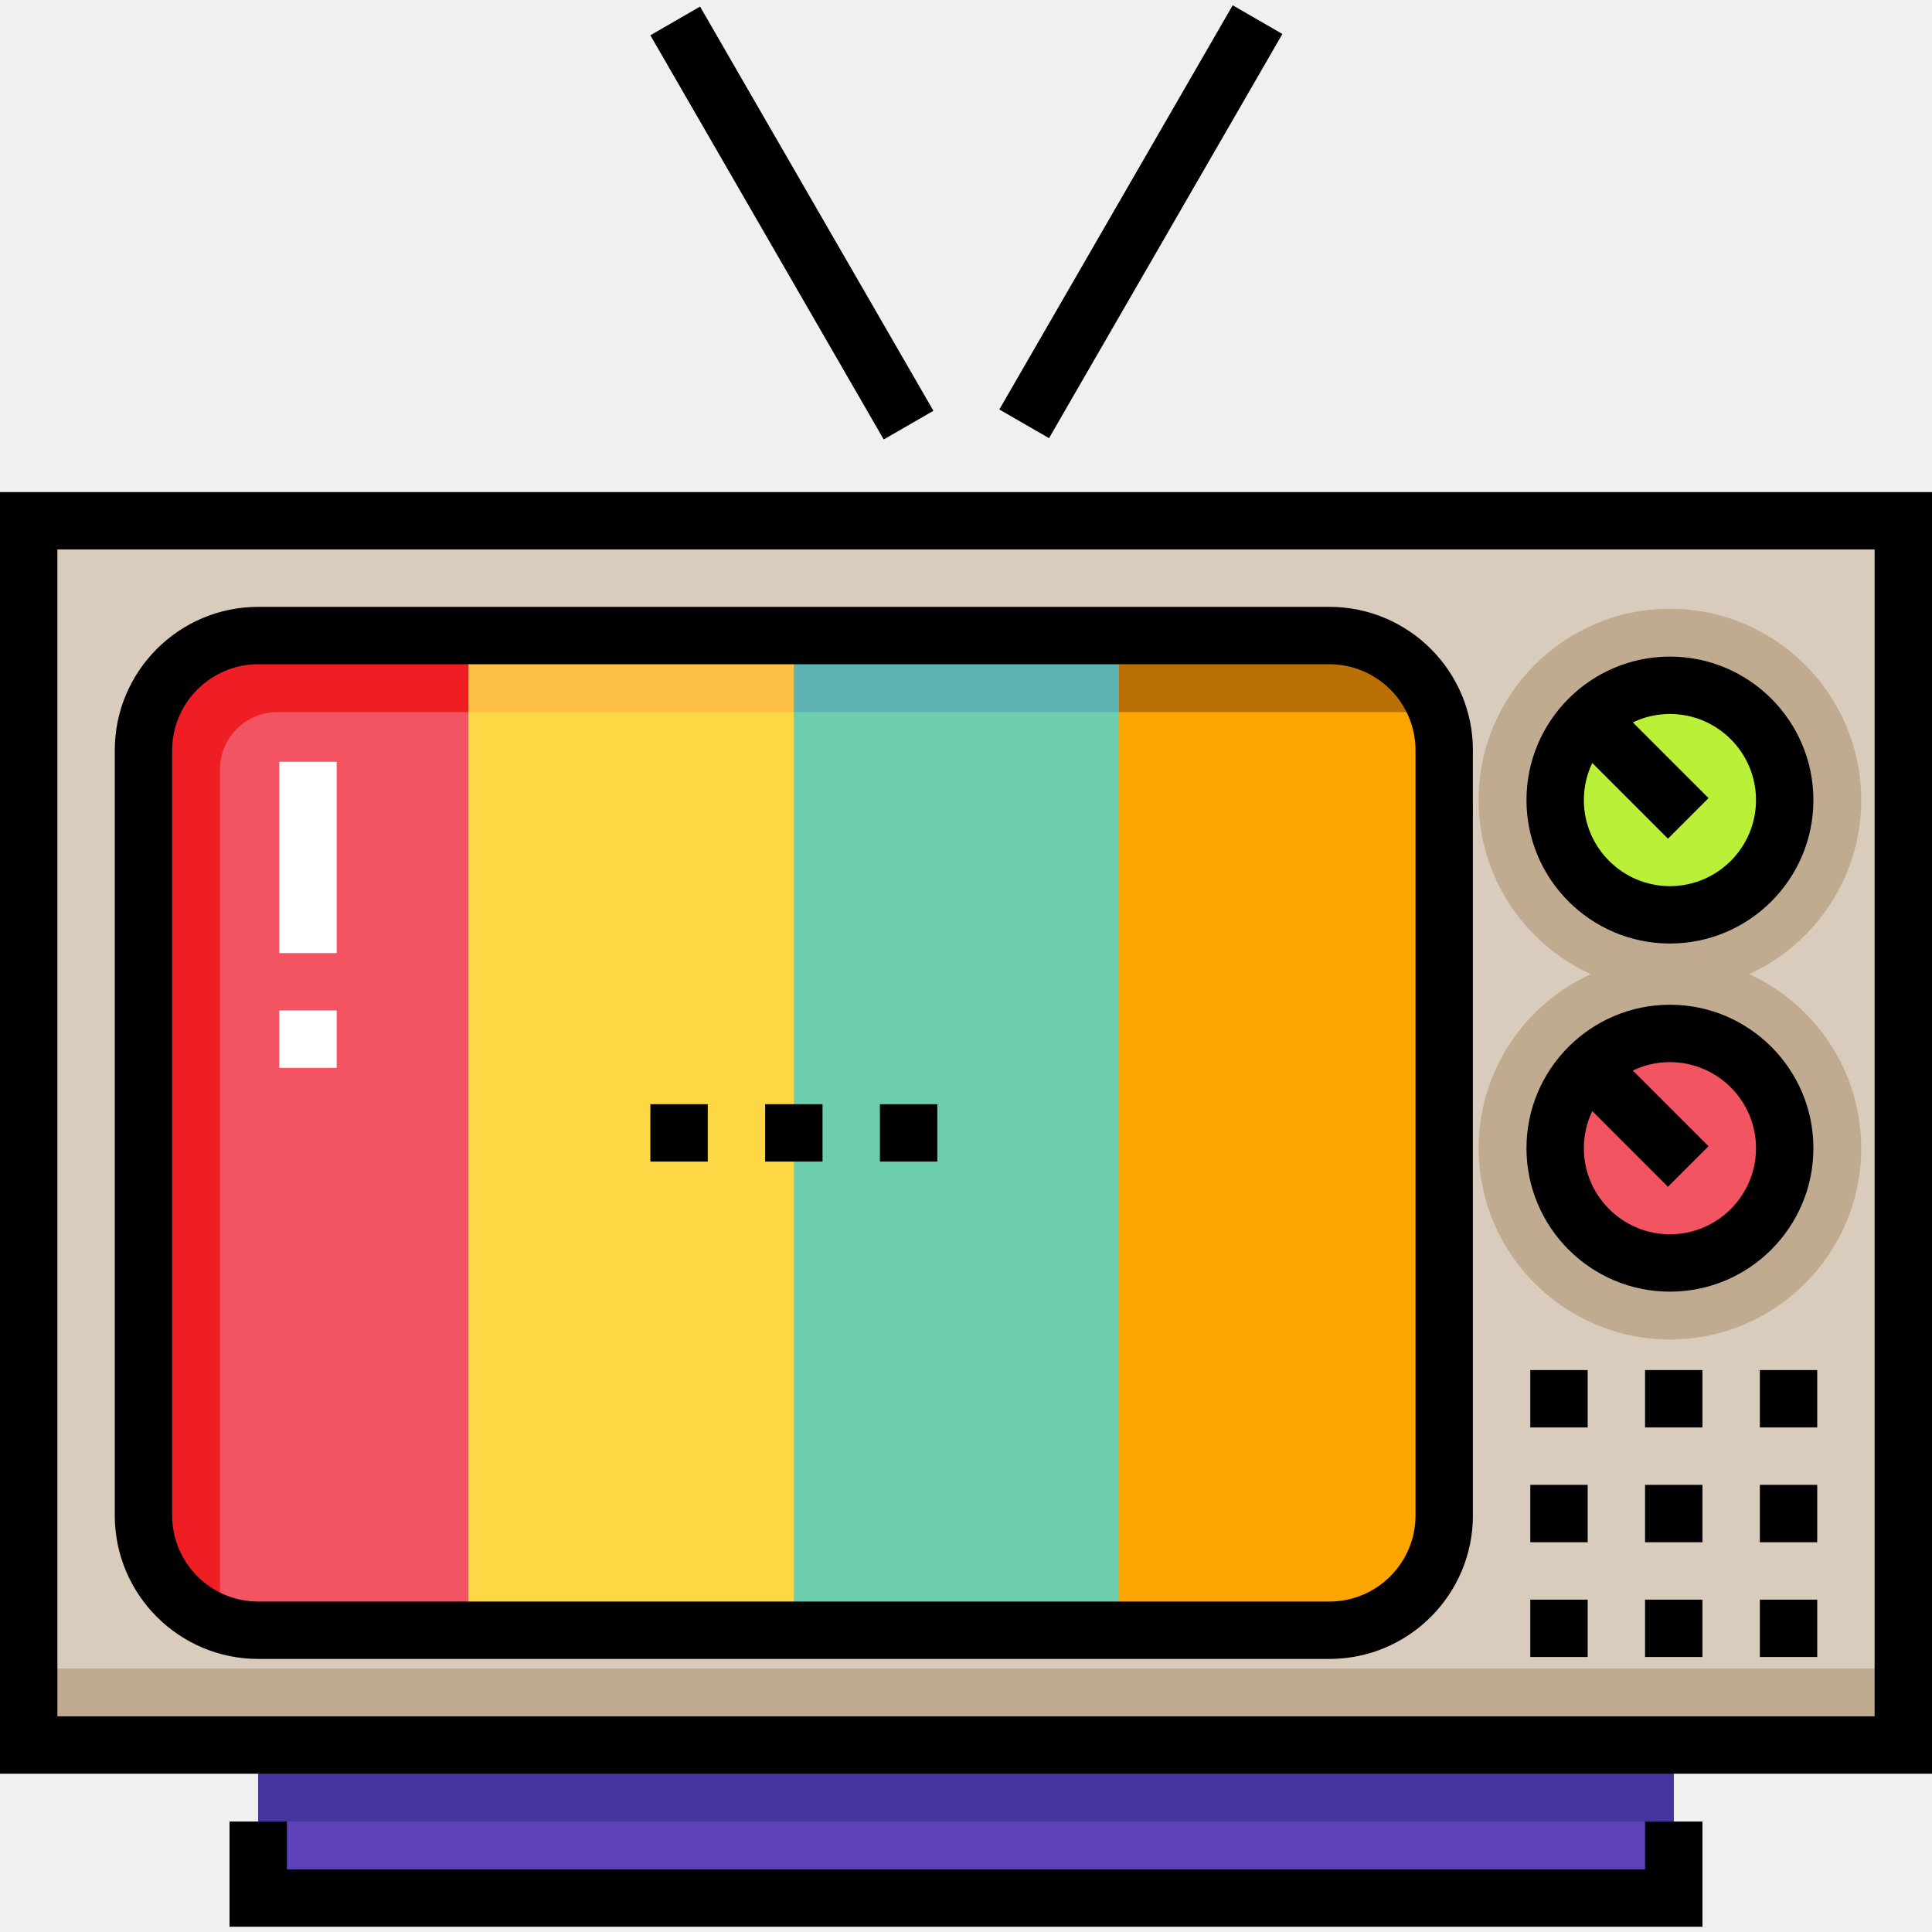
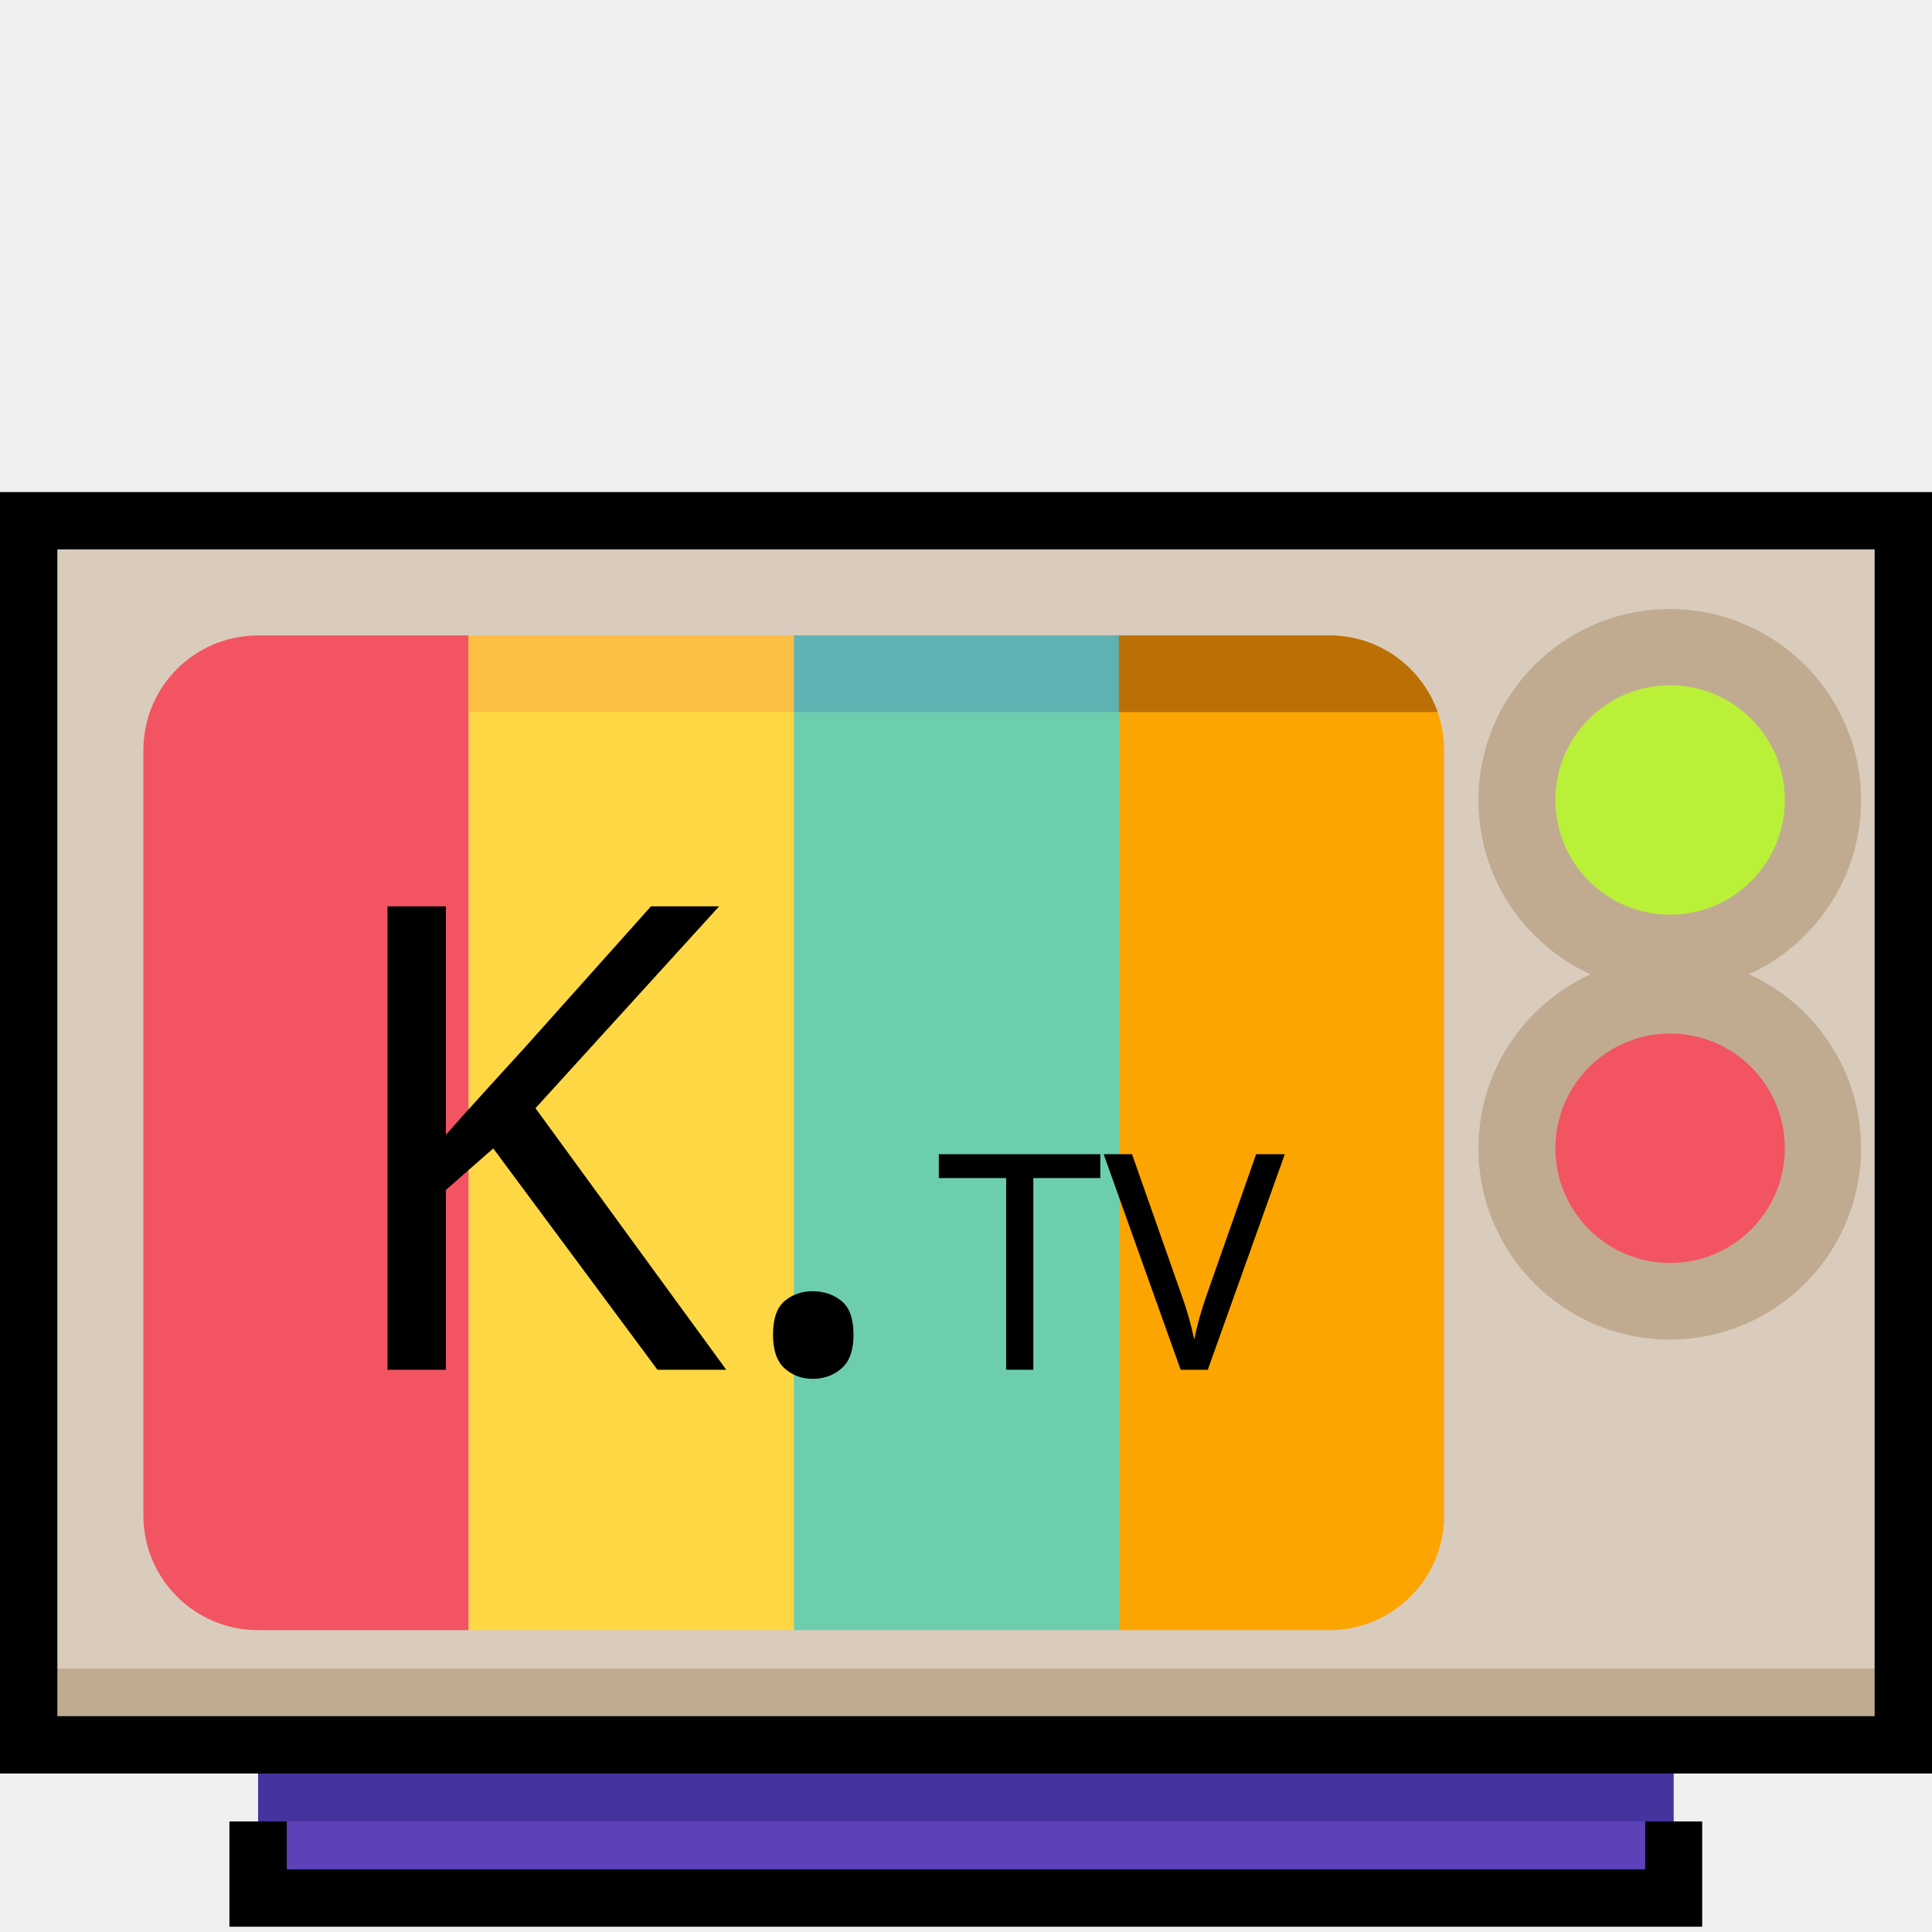
- <svg xmlns="http://www.w3.org/2000/svg" viewBox="0 0 512 512">
-   <path fill="#d9ccbc" d="M7.604 138.007h496.792v324.436H7.604z" />
-   <path fill="#5d41b8" d="M68.436 462.442h375.129v40.554H68.436z" />
-   <circle cx="442.551" cy="212.018" r="30.416" fill="#f25462" />
-   <path d="M463.527 258.154c17.51-7.994 29.716-25.658 29.716-46.131 0-27.952-22.741-50.693-50.693-50.693s-50.693 22.741-50.693 50.693c0 20.473 12.206 38.136 29.716 46.131-17.51 7.994-29.716 25.658-29.716 46.131 0 27.952 22.741 50.693 50.693 50.693s50.693-22.741 50.693-50.693c.001-20.473-12.205-38.136-29.716-46.131z" fill="#c0ab91" />
-   <g fill="#f25462">
-     <circle cx="442.551" cy="304.28" r="30.416" />
-     <path d="M68.436 168.428c-16.799 0-30.416 13.617-30.416 30.416v202.772c0 16.799 13.617 30.416 30.416 30.416h55.762V168.428H68.436z" />
+ <svg xmlns="http://www.w3.org/2000/svg" version="1.1" id="Calque_1" x="0px" y="0px" viewBox="0 0 512 512" style="enable-background:new 0 0 512 512;" xml:space="preserve">
+   <style type="text/css">
+ 	.st0{fill:#D9CCBC;}
+ 	.st1{fill:#5D41B8;}
+ 	.st2{fill:#F25462;}
+ 	.st3{fill:#C0AB91;}
+ 	.st4{fill:#FCA500;}
+ 	.st5{fill:#FDD844;}
+ 	.st6{fill:#6DCEAD;}
+ 	.st7{fill:#FDBF44;}
+ 	.st8{fill:#5FB2B2;}
+ 	.st9{fill:#BA7005;}
+ 	.st10{fill:#45339E;}
+ 	.st11{fill:#BAF038;}
+ 	.st12{font-family:'Roboto-Black';}
+ 	.st13{font-size:172px;}
+ 	.st14{font-size:80px;}
+ </style>
+   <path class="st0" d="M7.6,138h496.8v324.4H7.6V138z" />
+   <path class="st1" d="M68.4,462.4h375.1V503H68.4V462.4z" />
+   <circle class="st2" cx="442.6" cy="212" r="30.4" />
+   <path class="st3" d="M463.5,258.2c17.5-8,29.7-25.7,29.7-46.1c0-28-22.7-50.7-50.7-50.7s-50.7,22.7-50.7,50.7  c0,20.5,12.2,38.1,29.7,46.1c-17.5,8-29.7,25.7-29.7,46.1c0,28,22.7,50.7,50.7,50.7s50.7-22.7,50.7-50.7  C493.2,283.8,481,266.1,463.5,258.2z" />
+   <g>
+     <circle class="st2" cx="442.6" cy="304.3" r="30.4" />
+     <path class="st2" d="M68.4,168.4C51.6,168.4,38,182,38,198.8v202.8c0,16.8,13.6,30.4,30.4,30.4h55.8V168.4H68.4z" />
  </g>
-   <path d="M352.317 168.428h-55.762v263.604h55.762c16.799 0 30.416-13.617 30.416-30.416V198.843c0-16.798-13.617-30.415-30.416-30.415z" fill="#fca500" />
-   <path fill="#fdd844" d="M124.198 168.422h86.178v263.604h-86.178z" />
-   <path fill="#6dcead" d="M210.376 168.422h86.178v263.604h-86.178z" />
-   <path d="M58.297 421.893v-217.98c0-8.399 6.809-15.208 15.208-15.208h50.693v-20.277H68.436c-16.799 0-30.416 13.617-30.416 30.416v202.772c0 13.726 9.094 25.324 21.584 29.109a30.413 30.413 0 01-1.307-8.832z" fill="#ef1e24" />
-   <path fill="#fdbf44" d="M124.198 168.422h86.178v20.277h-86.178z" />
-   <path fill="#5fb2b2" d="M210.376 168.422h86.178v20.277h-86.178z" />
-   <path d="M352.317 168.428h-55.762v20.277h84.44c-4.176-11.813-15.436-20.277-28.678-20.277z" fill="#ba7005" />
-   <path fill="#c0ab91" d="M7.604 442.165h496.792v20.277H7.604z" />
-   <path fill="#45339e" d="M68.436 462.442h375.129v20.277H68.436z" />
-   <path d="M89.22 282.994H74.012v-15.208H89.22v15.208zm0-30.416H74.012v-50.693H89.22v50.693z" fill="#fff" />
-   <circle cx="442.551" cy="212.018" r="30.416" fill="#baf038" />
-   <path d="M0 130.408v339.644h512V130.408H0zm496.792 324.435H15.208V145.616h481.584v309.227z" />
-   <path d="M68.436 439.635h283.881c20.965 0 38.02-17.055 38.02-38.02V198.843c0-20.965-17.055-38.02-38.02-38.02H68.436c-20.965 0-38.02 17.055-38.02 38.02v202.772c0 20.965 17.055 38.02 38.02 38.02zM45.624 198.843c0-12.579 10.233-22.812 22.812-22.812h283.881c12.578 0 22.812 10.233 22.812 22.812v202.772c0 12.579-10.234 22.812-22.812 22.812H68.436c-12.579 0-22.812-10.233-22.812-22.812V198.843zM442.551 250.043c20.965 0 38.02-17.055 38.02-38.02s-17.055-38.02-38.02-38.02-38.02 17.055-38.02 38.02 17.055 38.02 38.02 38.02zm22.811-38.019c0 12.579-10.234 22.812-22.812 22.812s-22.812-10.233-22.812-22.812c0-3.517.802-6.851 2.229-9.829l20.058 20.058 10.754-10.753-20.059-20.059a22.67 22.67 0 019.828-2.229c12.58 0 22.814 10.233 22.814 22.812zM442.551 342.305c20.965 0 38.02-17.055 38.02-38.02s-17.055-38.02-38.02-38.02-38.02 17.055-38.02 38.02 17.055 38.02 38.02 38.02zm22.811-38.02c0 12.579-10.234 22.812-22.812 22.812s-22.812-10.233-22.812-22.812c0-3.517.802-6.851 2.229-9.829l20.058 20.058 10.754-10.753-20.059-20.059a22.67 22.67 0 019.828-2.229c12.58 0 22.814 10.233 22.814 22.812zM466.376 423.916h15.208v15.208h-15.208zM466.376 363.084h15.208v15.208h-15.208zM466.376 393.5h15.208v15.208h-15.208zM435.96 423.916h15.208v15.208H435.96zM435.96 363.084h15.208v15.208H435.96zM435.96 393.5h15.208v15.208H435.96zM405.545 363.084h15.208v15.208h-15.208zM405.545 393.5h15.208v15.208h-15.208zM405.545 423.916h15.208v15.208h-15.208zM234.196 116.464L172.352 9.35l13.17-7.604 61.844 107.114zM278.005 116.118l-13.17-7.604L326.679 1.4l13.17 7.604z" />
-   <path d="M202.772 292.62h15.208v15.208h-15.208zM172.356 292.62h15.208v15.208h-15.208zM233.188 292.62h15.208v15.208h-15.208zM435.96 495.398H76.04v-12.673H60.832v27.881h390.336v-27.881H435.96z" />
+   <path class="st4" d="M352.3,168.4h-55.8V432h55.8c16.8,0,30.4-13.6,30.4-30.4V198.8C382.7,182,369.1,168.4,352.3,168.4L352.3,168.4z  " />
+   <path class="st5" d="M124.2,168.4h86.2V432h-86.2L124.2,168.4z" />
+   <path class="st6" d="M210.4,168.4h86.2V432h-86.2V168.4z" />
+   <path class="st6" d="M0,0" />
+   <path class="st7" d="M124.2,168.4h86.2v20.3h-86.2L124.2,168.4z" />
+   <path class="st8" d="M210.4,168.4h86.2v20.3h-86.2V168.4z" />
+   <path class="st9" d="M352.3,168.4h-55.8v20.3H381C376.8,176.9,365.6,168.4,352.3,168.4L352.3,168.4z" />
+   <path class="st3" d="M7.6,442.2h496.8v20.3H7.6V442.2z" />
+   <path class="st10" d="M68.4,462.4h375.1v20.3H68.4V462.4z" />
+   <circle class="st11" cx="442.6" cy="212" r="30.4" />
+   <path d="M0,130.4v339.6h512V130.4H0z M496.8,454.8H15.2V145.6h481.6L496.8,454.8L496.8,454.8z M0,0" />
+   <path d="M202.8,292.6 M218,307.8 M187.6,307.8 M172.4,292.6 M248.4,307.8h-15.2 M436,495.4H76v-12.7H60.8v27.9h390.3v-27.9H436  V495.4z" />
+   <text transform="matrix(1 0 0 1 86 363)">
+     <tspan x="0" y="0" class="st12 st13">K.</tspan>
+     <tspan x="162" y="0" class="st12 st14">TV</tspan>
+   </text>
</svg>
